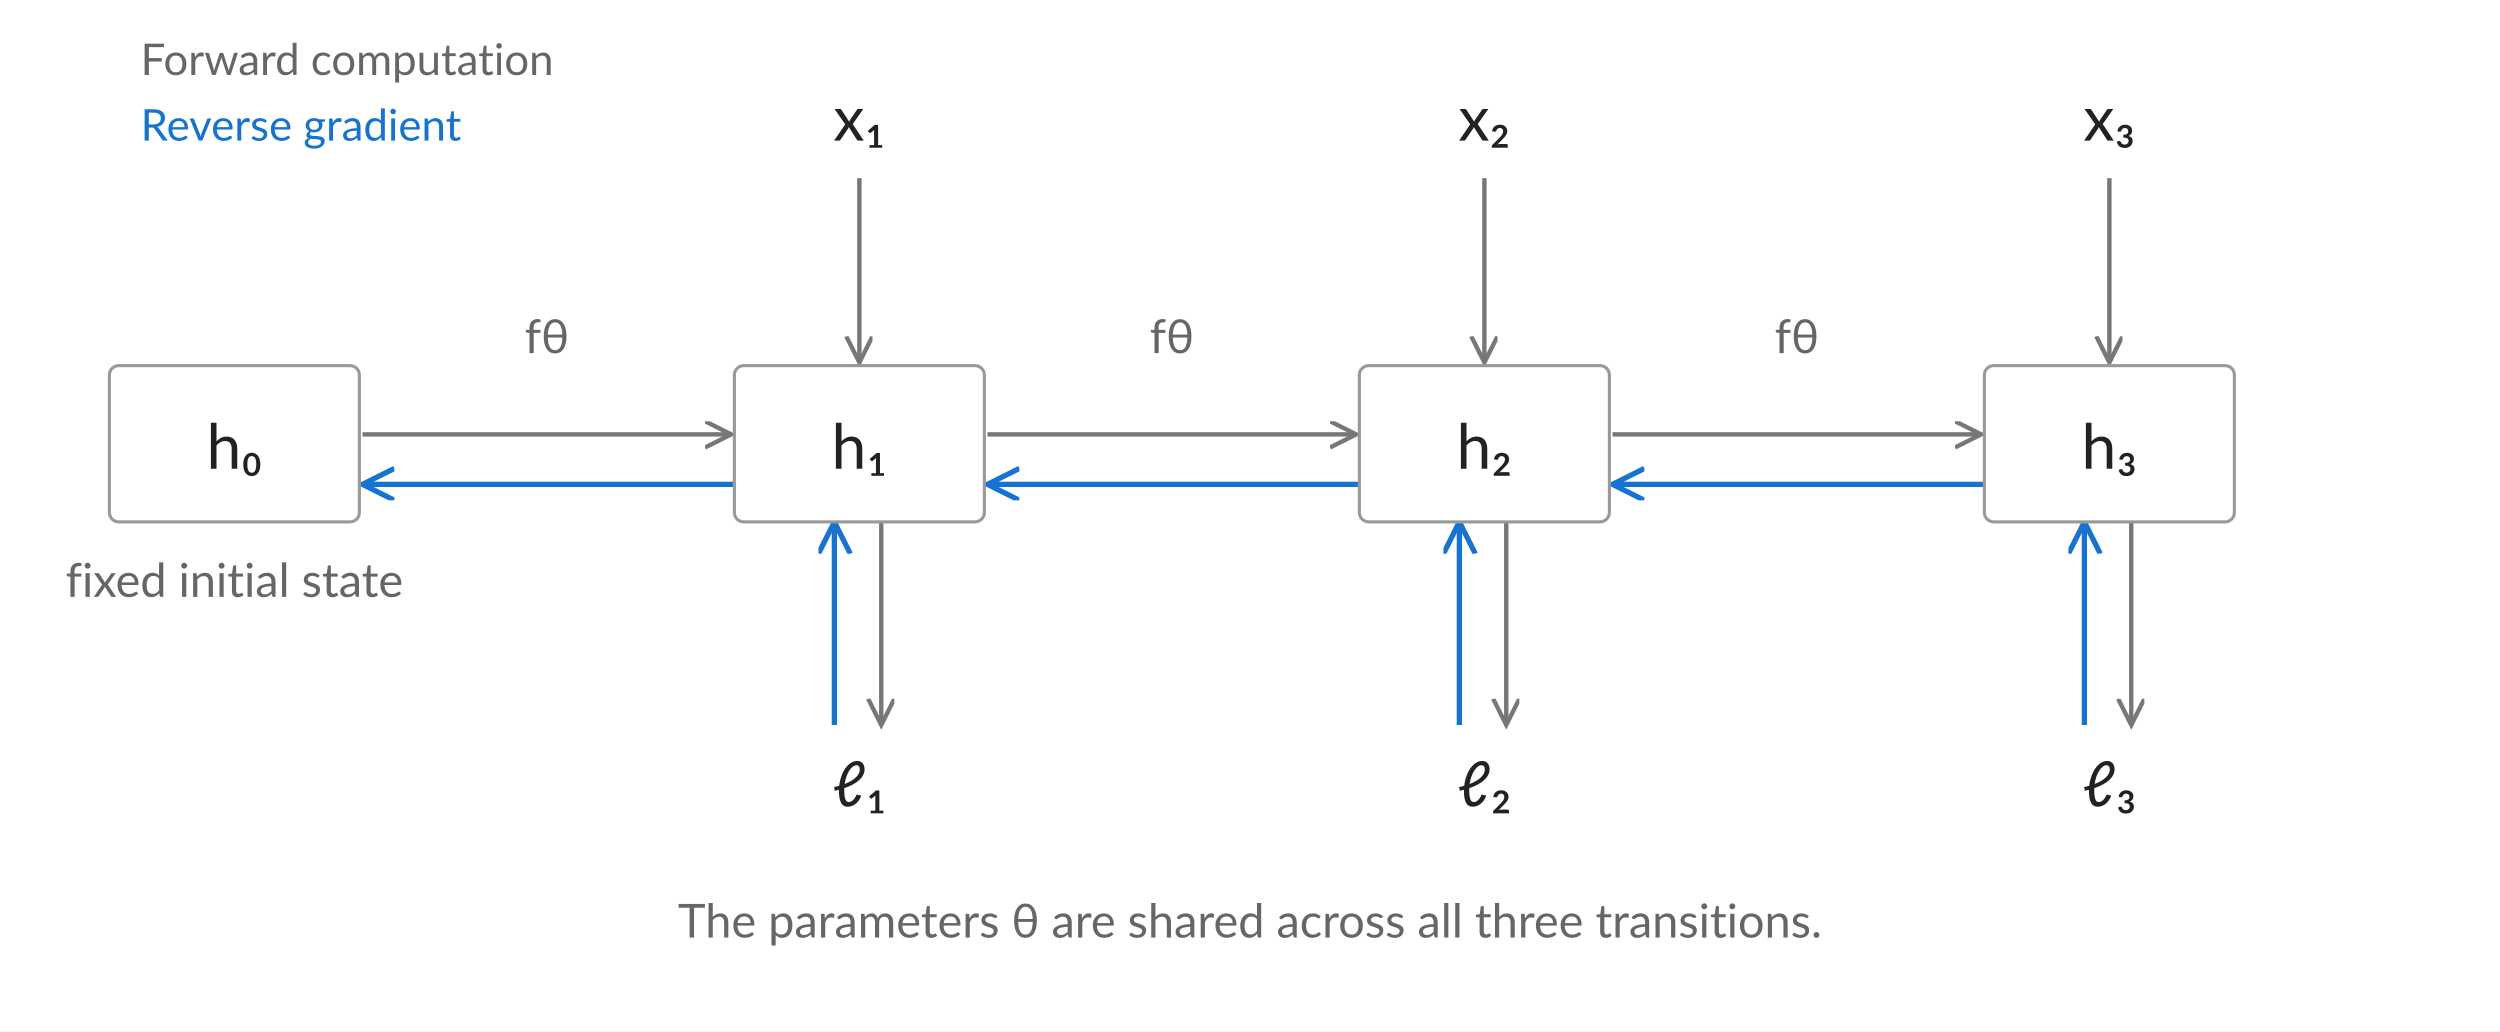
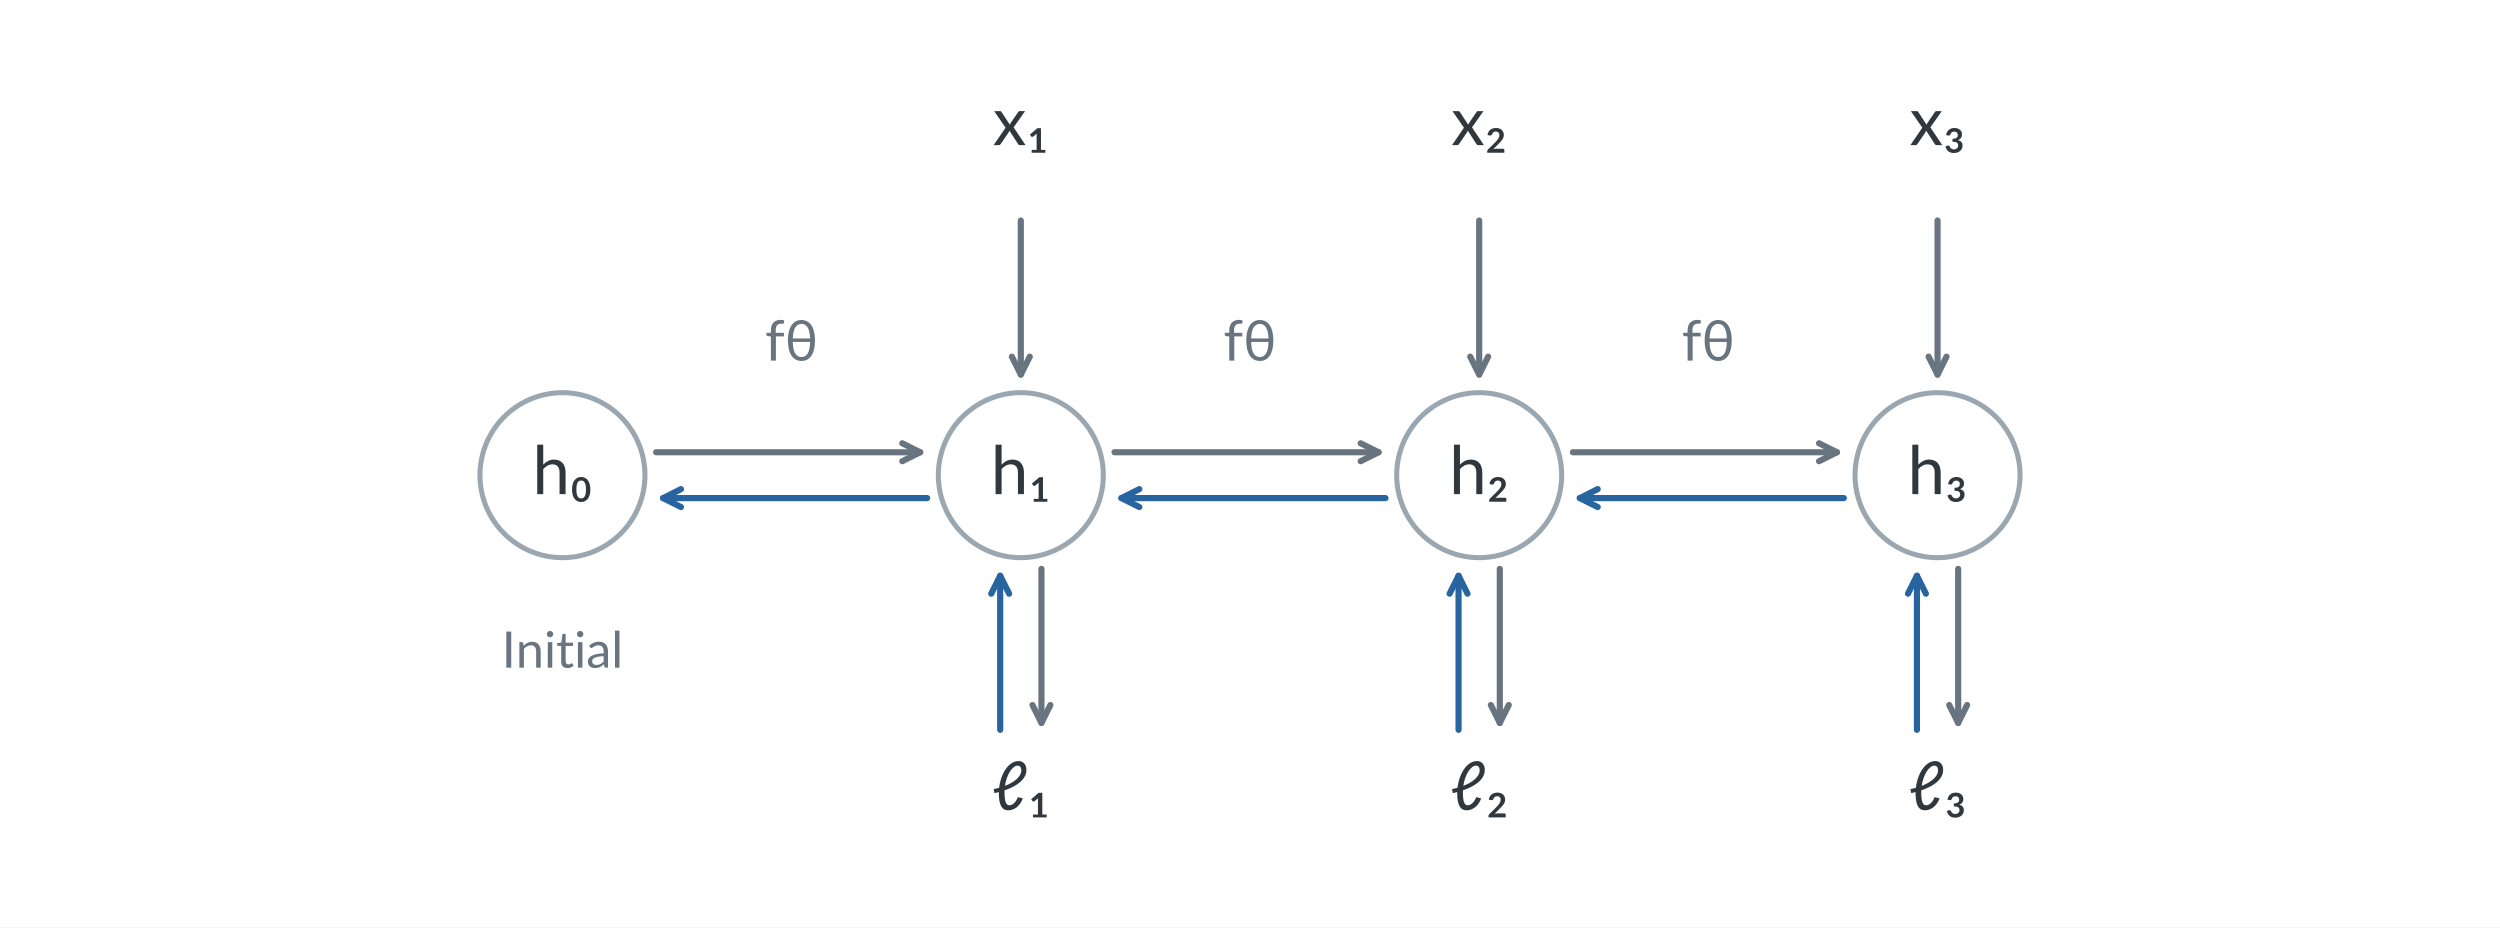
- <svg xmlns="http://www.w3.org/2000/svg" width="800" height="330" viewBox="0 0 800 330" role="img" aria-labelledby="title desc">
+ <svg xmlns="http://www.w3.org/2000/svg" xmlns:xlink="http://www.w3.org/1999/xlink" width="446.4pt" height="165.6pt" viewBox="0 0 446.4 165.6" version="1.1">
  <defs>
-     <marker id="forward" markerWidth="7" markerHeight="7" refX="6" refY="3" orient="auto">
-       <path d="M0 0L6 3L0 6" fill="none" stroke="#777" />
-     </marker>
-     <marker id="backward" markerWidth="7" markerHeight="7" refX="6" refY="3" orient="auto">
-       <path d="M0 0L6 3L0 6" fill="none" stroke="#1772d0" />
-     </marker>
+     <style type="text/css">*{stroke-linejoin: round; stroke-linecap: butt}</style>
  </defs>
-   <rect width="800" height="330" fill="white" />
-   <g fill="none" stroke="#777" stroke-width="1.4" marker-end="url(#forward)">
-     <path d="M116 139H234" />
-     <path d="M316 139H434" />
-     <path d="M516 139H634" />
-     <path d="M275 57V116" />
-     <path d="M475 57V116" />
-     <path d="M675 57V116" />
-     <path d="M282 166V232" />
-     <path d="M482 166V232" />
-     <path d="M682 166V232" />
+   <g id="figure_1">
+     <g id="patch_1">
+       <path d="M 0 165.6 L 446.4 165.6 L 446.4 0 L 0 0 z " style="fill: #ffffff" />
+     </g>
+     <g id="axes_1">
+       <g id="patch_2">
+         <path d="M 100.431 99.578 C 104.338 99.578 108.086 98.026 110.848 95.263 C 113.611 92.501 115.163 88.753 115.163 84.846 C 115.163 80.939 113.611 77.192 110.848 74.429 C 108.086 71.666 104.338 70.114 100.431 70.114 C 96.524 70.114 92.777 71.666 90.014 74.429 C 87.251 77.192 85.699 80.939 85.699 84.846 C 85.699 88.753 87.251 92.501 90.014 95.263 C 92.777 98.026 96.524 99.578 100.431 99.578 z " clip-path="url(#p60bd4ccec6)" style="fill: #ffffff; stroke: #9aa7b1; stroke-width: 0.9; stroke-linejoin: miter" />
+       </g>
+       <g id="patch_3">
+         <path d="M 182.277 99.578 C 186.184 99.578 189.932 98.026 192.694 95.263 C 195.457 92.501 197.009 88.753 197.009 84.846 C 197.009 80.939 195.457 77.192 192.694 74.429 C 189.932 71.666 186.184 70.114 182.277 70.114 C 178.37 70.114 174.622 71.666 171.86 74.429 C 169.097 77.192 167.545 80.939 167.545 84.846 C 167.545 88.753 169.097 92.501 171.86 95.263 C 174.622 98.026 178.37 99.578 182.277 99.578 z " clip-path="url(#p60bd4ccec6)" style="fill: #ffffff; stroke: #9aa7b1; stroke-width: 0.9; stroke-linejoin: miter" />
+       </g>
+       <g id="patch_4">
+         <path d="M 117.162 80.754 Q 141.352 80.754 164.313 80.754 " clip-path="url(#p60bd4ccec6)" style="fill: none; stroke: #687580; stroke-width: 1.1; stroke-linecap: round" />
+         <path d="M 161.113 79.154 L 164.313 80.754 L 161.113 82.354 " clip-path="url(#p60bd4ccec6)" style="fill: none; stroke: #687580; stroke-width: 1.1; stroke-linecap: round" />
+       </g>
+       <g id="patch_5">
+         <path d="M 165.547 88.938 Q 141.356 88.938 118.395 88.938 " clip-path="url(#p60bd4ccec6)" style="fill: none; stroke: #2864a0; stroke-width: 1.1; stroke-linecap: round" />
+         <path d="M 121.595 90.538 L 118.395 88.938 L 121.595 87.338 " clip-path="url(#p60bd4ccec6)" style="fill: none; stroke: #2864a0; stroke-width: 1.1; stroke-linecap: round" />
+       </g>
+       <g id="patch_6">
+         <path d="M 182.277 39.378 Q 182.277 53.746 182.277 66.884 " clip-path="url(#p60bd4ccec6)" style="fill: none; stroke: #687580; stroke-width: 1.1; stroke-linecap: round" />
+         <path d="M 183.877 63.684 L 182.277 66.884 L 180.677 63.684 " clip-path="url(#p60bd4ccec6)" style="fill: none; stroke: #687580; stroke-width: 1.1; stroke-linecap: round" />
+       </g>
+       <g id="patch_7">
+         <path d="M 185.96 101.581 Q 185.96 115.949 185.96 129.087 " clip-path="url(#p60bd4ccec6)" style="fill: none; stroke: #687580; stroke-width: 1.1; stroke-linecap: round" />
+         <path d="M 187.56 125.887 L 185.96 129.087 L 184.36 125.887 " clip-path="url(#p60bd4ccec6)" style="fill: none; stroke: #687580; stroke-width: 1.1; stroke-linecap: round" />
+       </g>
+       <g id="patch_8">
+         <path d="M 178.594 130.315 Q 178.594 115.946 178.594 102.808 " clip-path="url(#p60bd4ccec6)" style="fill: none; stroke: #2864a0; stroke-width: 1.1; stroke-linecap: round" />
+         <path d="M 176.994 106.008 L 178.594 102.808 L 180.194 106.008 " clip-path="url(#p60bd4ccec6)" style="fill: none; stroke: #2864a0; stroke-width: 1.1; stroke-linecap: round" />
+       </g>
+       <g id="patch_9">
+         <path d="M 264.123 99.578 C 268.03 99.578 271.778 98.026 274.54 95.263 C 277.303 92.501 278.855 88.753 278.855 84.846 C 278.855 80.939 277.303 77.192 274.54 74.429 C 271.778 71.666 268.03 70.114 264.123 70.114 C 260.216 70.114 256.468 71.666 253.706 74.429 C 250.943 77.192 249.391 80.939 249.391 84.846 C 249.391 88.753 250.943 92.501 253.706 95.263 C 256.468 98.026 260.216 99.578 264.123 99.578 z " clip-path="url(#p60bd4ccec6)" style="fill: #ffffff; stroke: #9aa7b1; stroke-width: 0.9; stroke-linejoin: miter" />
+       </g>
+       <g id="patch_10">
+         <path d="M 199.008 80.754 Q 223.198 80.754 246.159 80.754 " clip-path="url(#p60bd4ccec6)" style="fill: none; stroke: #687580; stroke-width: 1.1; stroke-linecap: round" />
+         <path d="M 242.959 79.154 L 246.159 80.754 L 242.959 82.354 " clip-path="url(#p60bd4ccec6)" style="fill: none; stroke: #687580; stroke-width: 1.1; stroke-linecap: round" />
+       </g>
+       <g id="patch_11">
+         <path d="M 247.392 88.938 Q 223.202 88.938 200.241 88.938 " clip-path="url(#p60bd4ccec6)" style="fill: none; stroke: #2864a0; stroke-width: 1.1; stroke-linecap: round" />
+         <path d="M 203.441 90.538 L 200.241 88.938 L 203.441 87.338 " clip-path="url(#p60bd4ccec6)" style="fill: none; stroke: #2864a0; stroke-width: 1.1; stroke-linecap: round" />
+       </g>
+       <g id="patch_12">
+         <path d="M 264.123 39.378 Q 264.123 53.746 264.123 66.884 " clip-path="url(#p60bd4ccec6)" style="fill: none; stroke: #687580; stroke-width: 1.1; stroke-linecap: round" />
+         <path d="M 265.723 63.684 L 264.123 66.884 L 262.523 63.684 " clip-path="url(#p60bd4ccec6)" style="fill: none; stroke: #687580; stroke-width: 1.1; stroke-linecap: round" />
+       </g>
+       <g id="patch_13">
+         <path d="M 267.806 101.581 Q 267.806 115.949 267.806 129.087 " clip-path="url(#p60bd4ccec6)" style="fill: none; stroke: #687580; stroke-width: 1.1; stroke-linecap: round" />
+         <path d="M 269.406 125.887 L 267.806 129.087 L 266.206 125.887 " clip-path="url(#p60bd4ccec6)" style="fill: none; stroke: #687580; stroke-width: 1.1; stroke-linecap: round" />
+       </g>
+       <g id="patch_14">
+         <path d="M 260.44 130.315 Q 260.44 115.946 260.44 102.808 " clip-path="url(#p60bd4ccec6)" style="fill: none; stroke: #2864a0; stroke-width: 1.1; stroke-linecap: round" />
+         <path d="M 258.84 106.008 L 260.44 102.808 L 262.04 106.008 " clip-path="url(#p60bd4ccec6)" style="fill: none; stroke: #2864a0; stroke-width: 1.1; stroke-linecap: round" />
+       </g>
+       <g id="patch_15">
+         <path d="M 345.969 99.578 C 349.876 99.578 353.623 98.026 356.386 95.263 C 359.149 92.501 360.701 88.753 360.701 84.846 C 360.701 80.939 359.149 77.192 356.386 74.429 C 353.623 71.666 349.876 70.114 345.969 70.114 C 342.062 70.114 338.314 71.666 335.552 74.429 C 332.789 77.192 331.237 80.939 331.237 84.846 C 331.237 88.753 332.789 92.501 335.552 95.263 C 338.314 98.026 342.062 99.578 345.969 99.578 z " clip-path="url(#p60bd4ccec6)" style="fill: #ffffff; stroke: #9aa7b1; stroke-width: 0.9; stroke-linejoin: miter" />
+       </g>
+       <g id="patch_16">
+         <path d="M 280.853 80.754 Q 305.044 80.754 328.005 80.754 " clip-path="url(#p60bd4ccec6)" style="fill: none; stroke: #687580; stroke-width: 1.1; stroke-linecap: round" />
+         <path d="M 324.805 79.154 L 328.005 80.754 L 324.805 82.354 " clip-path="url(#p60bd4ccec6)" style="fill: none; stroke: #687580; stroke-width: 1.1; stroke-linecap: round" />
+       </g>
+       <g id="patch_17">
+         <path d="M 329.238 88.938 Q 305.048 88.938 282.087 88.938 " clip-path="url(#p60bd4ccec6)" style="fill: none; stroke: #2864a0; stroke-width: 1.1; stroke-linecap: round" />
+         <path d="M 285.287 90.538 L 282.087 88.938 L 285.287 87.338 " clip-path="url(#p60bd4ccec6)" style="fill: none; stroke: #2864a0; stroke-width: 1.1; stroke-linecap: round" />
+       </g>
+       <g id="patch_18">
+         <path d="M 345.969 39.378 Q 345.969 53.746 345.969 66.884 " clip-path="url(#p60bd4ccec6)" style="fill: none; stroke: #687580; stroke-width: 1.1; stroke-linecap: round" />
+         <path d="M 347.569 63.684 L 345.969 66.884 L 344.369 63.684 " clip-path="url(#p60bd4ccec6)" style="fill: none; stroke: #687580; stroke-width: 1.1; stroke-linecap: round" />
+       </g>
+       <g id="patch_19">
+         <path d="M 349.652 101.581 Q 349.652 115.949 349.652 129.087 " clip-path="url(#p60bd4ccec6)" style="fill: none; stroke: #687580; stroke-width: 1.1; stroke-linecap: round" />
+         <path d="M 351.252 125.887 L 349.652 129.087 L 348.052 125.887 " clip-path="url(#p60bd4ccec6)" style="fill: none; stroke: #687580; stroke-width: 1.1; stroke-linecap: round" />
+       </g>
+       <g id="patch_20">
+         <path d="M 342.286 130.315 Q 342.286 115.946 342.286 102.808 " clip-path="url(#p60bd4ccec6)" style="fill: none; stroke: #2864a0; stroke-width: 1.1; stroke-linecap: round" />
+         <path d="M 340.686 106.008 L 342.286 102.808 L 343.886 106.008 " clip-path="url(#p60bd4ccec6)" style="fill: none; stroke: #2864a0; stroke-width: 1.1; stroke-linecap: round" />
+       </g>
+       <g id="text_1">
+         <g style="fill: #30383e" transform="translate(95.07895 88.23615) scale(0.12 -0.12)">
+           <defs>
+             <path id="Lato-Regular-68" d="M 1024 2810 Q 1232 3030 1485 3161 Q 1738 3293 2067 3293 Q 2333 3293 2536 3205 Q 2739 3117 2875 2955 Q 3011 2794 3081 2566 Q 3152 2339 3152 2064 L 3152 0 L 2579 0 L 2579 2064 Q 2579 2432 2411 2635 Q 2243 2838 1901 2838 Q 1648 2838 1429 2716 Q 1210 2595 1024 2387 L 1024 0 L 451 0 L 451 4714 L 1024 4714 L 1024 2810 z " transform="scale(0.015625)" />
+             <path id="Lato-Regular-2080" d="M 1942 442 Q 1942 135 1873 -89 Q 1805 -313 1686 -459 Q 1568 -605 1406 -677 Q 1245 -749 1062 -749 Q 880 -749 721 -677 Q 563 -605 446 -459 Q 330 -313 262 -89 Q 195 135 195 442 Q 195 749 262 974 Q 330 1200 446 1345 Q 563 1491 721 1563 Q 880 1635 1062 1635 Q 1245 1635 1406 1563 Q 1568 1491 1686 1345 Q 1805 1200 1873 974 Q 1942 749 1942 442 z M 1523 442 Q 1523 695 1488 859 Q 1453 1024 1390 1121 Q 1328 1219 1245 1257 Q 1162 1296 1062 1296 Q 963 1296 880 1257 Q 797 1219 737 1121 Q 678 1024 644 859 Q 611 695 611 442 Q 611 192 648 27 Q 685 -137 745 -235 Q 806 -333 888 -371 Q 970 -409 1062 -409 Q 1155 -409 1240 -371 Q 1325 -333 1387 -235 Q 1450 -137 1486 27 Q 1523 192 1523 442 z " transform="scale(0.015625)" />
+           </defs>
+           <use xlink:href="#Lato-Regular-68" />
+           <use xlink:href="#Lato-Regular-2080" transform="translate(55.8 0)" />
+         </g>
+       </g>
+       <g id="text_2">
+         <g style="fill: #30383e" transform="translate(176.9249 88.23615) scale(0.12 -0.12)">
+           <defs>
+             <path id="Lato-Regular-2081" d="M 1811 -451 L 1811 -723 L 509 -723 L 509 -451 L 979 -451 L 979 957 L 995 1098 L 650 813 Q 621 791 593 786 Q 566 781 540 786 Q 515 791 494 803 Q 474 816 464 829 L 339 1008 L 1050 1616 L 1395 1616 L 1395 -451 L 1811 -451 z " transform="scale(0.015625)" />
+           </defs>
+           <use xlink:href="#Lato-Regular-68" />
+           <use xlink:href="#Lato-Regular-2081" transform="translate(55.8 0)" />
+         </g>
+       </g>
+       <g id="text_3">
+         <g style="fill: #687580" transform="translate(136.6166 64.38467) scale(0.1 -0.1)">
+           <defs>
+             <path id="Lato-Regular-66" d="M 662 0 L 662 2755 L 304 2797 Q 237 2813 193 2846 Q 150 2880 150 2944 L 150 3178 L 662 3178 L 662 3491 Q 662 3770 740 3986 Q 819 4202 964 4350 Q 1110 4499 1315 4576 Q 1520 4653 1776 4653 Q 1994 4653 2176 4589 L 2163 4304 Q 2157 4227 2078 4220 Q 2000 4214 1869 4214 Q 1722 4214 1602 4176 Q 1482 4138 1395 4051 Q 1309 3965 1262 3824 Q 1216 3683 1216 3475 L 1216 3178 L 2150 3178 L 2150 2765 L 1235 2765 L 1235 0 L 662 0 z " transform="scale(0.015625)" />
+             <path id="Lato-Regular-3b8" d="M 922 2131 Q 941 1248 1195 825 Q 1450 403 1914 403 Q 2374 403 2628 825 Q 2883 1248 2902 2131 L 922 2131 z M 2902 2528 Q 2870 3376 2617 3784 Q 2365 4192 1914 4192 Q 1459 4192 1206 3784 Q 954 3376 922 2528 L 2902 2528 z M 1914 4637 Q 2269 4637 2555 4485 Q 2842 4333 3043 4038 Q 3245 3744 3352 3305 Q 3459 2867 3459 2298 Q 3459 1722 3352 1285 Q 3245 848 3043 552 Q 2842 256 2555 105 Q 2269 -45 1914 -45 Q 1555 -45 1268 105 Q 982 256 780 552 Q 579 848 470 1285 Q 362 1722 362 2298 Q 362 2867 470 3305 Q 579 3744 780 4038 Q 982 4333 1268 4485 Q 1555 4637 1914 4637 z " transform="scale(0.015625)" />
+           </defs>
+           <use xlink:href="#Lato-Regular-66" />
+           <use xlink:href="#Lato-Regular-3b8" transform="translate(35.05 0)" />
+         </g>
+       </g>
+       <g id="text_4">
+         <g style="fill: #30383e" transform="translate(177.2849 25.91709) scale(0.12 -0.12)">
+           <defs>
+             <path id="Lato-Regular-78" d="M 3114 0 L 2566 0 Q 2496 0 2456 37 Q 2416 74 2390 118 L 1574 1389 Q 1562 1344 1547 1301 Q 1533 1258 1507 1222 L 752 118 Q 720 74 683 37 Q 646 0 582 0 L 74 0 L 1210 1664 L 118 3242 L 666 3242 Q 736 3242 768 3219 Q 800 3197 826 3155 L 1622 1939 Q 1648 2032 1702 2118 L 2400 3142 Q 2429 3187 2462 3214 Q 2496 3242 2544 3242 L 3069 3242 L 1978 1693 L 3114 0 z " transform="scale(0.015625)" />
+           </defs>
+           <use xlink:href="#Lato-Regular-78" />
+           <use xlink:href="#Lato-Regular-2081" transform="translate(49.8 0)" />
+         </g>
+       </g>
+       <g id="text_5">
+         <g style="fill: #30383e" transform="translate(177.0477 144.5937) scale(0.12 -0.12)">
+           <defs>
+             <path id="Lato-Regular-2113" d="M 2490 4202 Q 2298 4202 2107 4051 Q 1917 3901 1752 3641 Q 1587 3382 1462 3032 Q 1338 2682 1280 2278 Q 1626 2413 1910 2577 Q 2195 2742 2401 2931 Q 2608 3120 2721 3329 Q 2835 3539 2835 3760 Q 2835 3974 2742 4088 Q 2650 4202 2490 4202 z M 205 1971 Q 339 1997 468 2027 Q 598 2058 723 2093 Q 762 2432 848 2752 Q 934 3072 1060 3355 Q 1187 3638 1348 3873 Q 1510 4109 1704 4280 Q 1898 4451 2115 4545 Q 2333 4640 2570 4640 Q 2762 4640 2904 4571 Q 3046 4502 3139 4387 Q 3232 4272 3277 4117 Q 3322 3962 3322 3789 Q 3322 3472 3173 3189 Q 3024 2906 2752 2662 Q 2480 2419 2096 2214 Q 1712 2010 1242 1850 Q 1238 1805 1238 1763 Q 1238 1722 1238 1677 Q 1238 1318 1268 1078 Q 1299 838 1358 694 Q 1418 550 1504 489 Q 1590 429 1706 429 Q 1821 429 1934 483 Q 2048 538 2152 638 Q 2256 739 2347 881 Q 2438 1024 2512 1203 L 2979 1088 Q 2902 854 2766 646 Q 2630 438 2451 283 Q 2272 128 2053 38 Q 1834 -51 1590 -51 Q 1382 -51 1216 33 Q 1050 118 934 312 Q 819 506 756 819 Q 694 1133 694 1587 L 694 1686 Q 592 1658 488 1634 Q 384 1610 275 1584 L 205 1971 z " transform="scale(0.015625)" />
+           </defs>
+           <use xlink:href="#Lato-Regular-2113" />
+           <use xlink:href="#Lato-Regular-2081" transform="translate(53.75 0)" />
+         </g>
+       </g>
+       <g id="text_6">
+         <g style="fill: #30383e" transform="translate(258.7708 88.23615) scale(0.12 -0.12)">
+           <defs>
+             <path id="Lato-Regular-2082" d="M 1734 -342 Q 1798 -342 1835 -377 Q 1872 -413 1872 -477 L 1872 -723 L 237 -723 L 237 -585 Q 237 -544 254 -499 Q 272 -454 310 -416 L 1018 285 Q 1178 445 1288 614 Q 1398 784 1398 957 Q 1398 1120 1302 1208 Q 1206 1296 1066 1296 Q 915 1296 825 1219 Q 736 1143 691 1008 Q 659 951 617 928 Q 576 906 493 919 L 266 957 Q 314 1296 534 1465 Q 755 1635 1085 1635 Q 1251 1635 1387 1587 Q 1523 1539 1619 1453 Q 1715 1367 1768 1243 Q 1821 1120 1821 970 Q 1821 842 1781 731 Q 1741 621 1673 522 Q 1606 423 1520 330 Q 1434 237 1338 141 L 816 -387 Q 893 -368 968 -355 Q 1043 -342 1110 -342 L 1734 -342 z " transform="scale(0.015625)" />
+           </defs>
+           <use xlink:href="#Lato-Regular-68" />
+           <use xlink:href="#Lato-Regular-2082" transform="translate(55.8 0)" />
+         </g>
+       </g>
+       <g id="text_7">
+         <g style="fill: #687580" transform="translate(218.4625 64.38467) scale(0.1 -0.1)">
+           <use xlink:href="#Lato-Regular-66" />
+           <use xlink:href="#Lato-Regular-3b8" transform="translate(35.05 0)" />
+         </g>
+       </g>
+       <g id="text_8">
+         <g style="fill: #30383e" transform="translate(259.1308 25.91709) scale(0.12 -0.12)">
+           <use xlink:href="#Lato-Regular-78" />
+           <use xlink:href="#Lato-Regular-2082" transform="translate(49.8 0)" />
+         </g>
+       </g>
+       <g id="text_9">
+         <g style="fill: #30383e" transform="translate(258.8936 144.5937) scale(0.12 -0.12)">
+           <use xlink:href="#Lato-Regular-2113" />
+           <use xlink:href="#Lato-Regular-2082" transform="translate(53.75 0)" />
+         </g>
+       </g>
+       <g id="text_10">
+         <g style="fill: #30383e" transform="translate(340.6167 88.23615) scale(0.12 -0.12)">
+           <defs>
+             <path id="Lato-Regular-2083" d="M 291 957 Q 314 1127 384 1253 Q 455 1379 559 1464 Q 663 1549 797 1592 Q 931 1635 1088 1635 Q 1251 1635 1382 1589 Q 1514 1543 1608 1461 Q 1703 1379 1754 1270 Q 1805 1162 1805 1034 Q 1805 624 1427 480 Q 1856 362 1856 -29 Q 1856 -205 1789 -339 Q 1722 -473 1611 -564 Q 1501 -656 1355 -702 Q 1210 -749 1056 -749 Q 874 -749 739 -709 Q 605 -669 507 -590 Q 410 -512 341 -396 Q 272 -281 224 -131 L 400 -54 Q 471 -25 533 -39 Q 595 -54 621 -109 Q 637 -141 662 -190 Q 688 -240 734 -288 Q 781 -336 853 -369 Q 925 -403 1034 -403 Q 1133 -403 1208 -371 Q 1283 -339 1334 -289 Q 1386 -240 1411 -176 Q 1437 -112 1437 -45 Q 1437 51 1410 120 Q 1383 189 1320 234 Q 1258 279 1154 301 Q 1050 323 899 323 L 899 602 Q 1178 605 1291 701 Q 1405 797 1405 963 Q 1405 1123 1312 1206 Q 1219 1290 1066 1290 Q 912 1290 821 1214 Q 730 1139 691 1011 Q 659 947 624 926 Q 589 906 506 919 L 291 957 z " transform="scale(0.015625)" />
+           </defs>
+           <use xlink:href="#Lato-Regular-68" />
+           <use xlink:href="#Lato-Regular-2083" transform="translate(55.8 0)" />
+         </g>
+       </g>
+       <g id="text_11">
+         <g style="fill: #687580" transform="translate(300.3084 64.38467) scale(0.1 -0.1)">
+           <use xlink:href="#Lato-Regular-66" />
+           <use xlink:href="#Lato-Regular-3b8" transform="translate(35.05 0)" />
+         </g>
+       </g>
+       <g id="text_12">
+         <g style="fill: #30383e" transform="translate(340.9767 25.91709) scale(0.12 -0.12)">
+           <use xlink:href="#Lato-Regular-78" />
+           <use xlink:href="#Lato-Regular-2083" transform="translate(49.8 0)" />
+         </g>
+       </g>
+       <g id="text_13">
+         <g style="fill: #30383e" transform="translate(340.7395 144.5937) scale(0.12 -0.12)">
+           <use xlink:href="#Lato-Regular-2113" />
+           <use xlink:href="#Lato-Regular-2083" transform="translate(53.75 0)" />
+         </g>
+       </g>
+       <g id="text_14">
+         <g style="fill: #687580" transform="translate(89.58895 119.2214) scale(0.09 -0.09)">
+           <defs>
+             <path id="Lato-Regular-49" d="M 1206 0 L 586 0 L 586 4586 L 1206 4586 L 1206 0 z " transform="scale(0.015625)" />
+             <path id="Lato-Regular-6e" d="M 989 2771 Q 1094 2890 1212 2986 Q 1331 3082 1464 3150 Q 1597 3219 1745 3256 Q 1894 3293 2067 3293 Q 2333 3293 2536 3205 Q 2739 3117 2875 2955 Q 3011 2794 3081 2566 Q 3152 2339 3152 2064 L 3152 0 L 2579 0 L 2579 2064 Q 2579 2432 2411 2635 Q 2243 2838 1901 2838 Q 1648 2838 1429 2716 Q 1210 2595 1024 2387 L 1024 0 L 451 0 L 451 3242 L 794 3242 Q 915 3242 944 3123 L 989 2771 z " transform="scale(0.015625)" />
+             <path id="Lato-Regular-69" d="M 1053 3242 L 1053 0 L 483 0 L 483 3242 L 1053 3242 z M 1174 4259 Q 1174 4176 1140 4104 Q 1107 4032 1051 3976 Q 995 3920 920 3888 Q 845 3856 762 3856 Q 678 3856 606 3888 Q 534 3920 480 3976 Q 426 4032 394 4104 Q 362 4176 362 4259 Q 362 4342 394 4417 Q 426 4493 480 4549 Q 534 4605 606 4637 Q 678 4669 762 4669 Q 845 4669 920 4637 Q 995 4605 1051 4549 Q 1107 4493 1140 4417 Q 1174 4342 1174 4259 z " transform="scale(0.015625)" />
+             <path id="Lato-Regular-74" d="M 1446 -51 Q 1062 -51 856 163 Q 650 378 650 781 L 650 2765 L 259 2765 Q 208 2765 173 2795 Q 138 2826 138 2890 L 138 3117 L 669 3184 L 800 4186 Q 810 4234 843 4264 Q 877 4294 931 4294 L 1219 4294 L 1219 3178 L 2157 3178 L 2157 2765 L 1219 2765 L 1219 819 Q 1219 614 1318 515 Q 1418 416 1574 416 Q 1664 416 1729 440 Q 1795 464 1843 493 Q 1891 522 1924 546 Q 1958 570 1984 570 Q 2029 570 2064 515 L 2230 243 Q 2083 106 1875 27 Q 1667 -51 1446 -51 z " transform="scale(0.015625)" />
+             <path id="Lato-Regular-61" d="M 2208 1459 Q 1814 1446 1537 1396 Q 1261 1347 1086 1267 Q 912 1187 833 1078 Q 755 970 755 835 Q 755 707 796 614 Q 838 522 910 462 Q 982 403 1080 376 Q 1178 349 1290 349 Q 1440 349 1565 379 Q 1690 410 1800 467 Q 1910 525 2011 605 Q 2112 685 2208 787 L 2208 1459 z M 368 2784 Q 637 3043 947 3171 Q 1258 3299 1635 3299 Q 1907 3299 2118 3209 Q 2330 3120 2474 2960 Q 2618 2800 2691 2573 Q 2765 2346 2765 2074 L 2765 0 L 2512 0 Q 2429 0 2384 27 Q 2339 54 2314 134 L 2250 442 Q 2122 323 2000 232 Q 1878 141 1744 78 Q 1610 16 1458 -17 Q 1306 -51 1120 -51 Q 931 -51 764 1 Q 598 54 475 160 Q 352 266 280 427 Q 208 589 208 810 Q 208 1002 313 1179 Q 419 1357 656 1494 Q 893 1632 1273 1720 Q 1654 1808 2208 1821 L 2208 2074 Q 2208 2451 2045 2644 Q 1882 2838 1568 2838 Q 1357 2838 1214 2785 Q 1072 2733 968 2667 Q 864 2602 789 2549 Q 714 2496 640 2496 Q 582 2496 540 2526 Q 499 2557 470 2602 L 368 2784 z " transform="scale(0.015625)" />
+             <path id="Lato-Regular-6c" d="M 1040 4714 L 1040 0 L 470 0 L 470 4714 L 1040 4714 z " transform="scale(0.015625)" />
+           </defs>
+           <use xlink:href="#Lato-Regular-49" />
+           <use xlink:href="#Lato-Regular-6e" transform="translate(28 0)" />
+           <use xlink:href="#Lato-Regular-69" transform="translate(83.8 0)" />
+           <use xlink:href="#Lato-Regular-74" transform="translate(107.8 0)" />
+           <use xlink:href="#Lato-Regular-69" transform="translate(143.65 0)" />
+           <use xlink:href="#Lato-Regular-61" transform="translate(167.65 0)" />
+           <use xlink:href="#Lato-Regular-6c" transform="translate(217.35 0)" />
+         </g>
+       </g>
+     </g>
  </g>
-   <g fill="none" stroke="#1772d0" stroke-width="1.7" marker-end="url(#backward)">
-     <path d="M235 155H116" />
-     <path d="M435 155H316" />
-     <path d="M635 155H516" />
-     <path d="M267 232V167" />
-     <path d="M467 232V167" />
-     <path d="M667 232V167" />
-   </g>
-   <g fill="#fff" stroke="#999" stroke-width="1">
-     <rect x="35" y="117" width="80" height="50" rx="3" />
-     <rect x="235" y="117" width="80" height="50" rx="3" />
-     <rect x="435" y="117" width="80" height="50" rx="3" />
-     <rect x="635" y="117" width="80" height="50" rx="3" />
-   </g>
-   <g font-family="Lato, Arial, sans-serif" text-anchor="middle" fill="#222" font-size="20">
-     <text x="75" y="150">h₀</text>
-     <text x="275" y="150">h₁</text>
-     <text x="475" y="150">h₂</text>
-     <text x="675" y="150">h₃</text>
-     <text x="275" y="45">x₁</text>
-     <text x="475" y="45">x₂</text>
-     <text x="675" y="45">x₃</text>
-     <text x="275" y="258">ℓ₁</text>
-     <text x="475" y="258">ℓ₂</text>
-     <text x="675" y="258">ℓ₃</text>
-   </g>
-   <g font-family="Lato, Arial, sans-serif" text-anchor="middle" fill="#666" font-size="15">
-     <text x="175" y="113">fθ</text>
-     <text x="375" y="113">fθ</text>
-     <text x="575" y="113">fθ</text>
-     <text x="75" y="191">fixed initial state</text>
-     <text x="400" y="300">The parameters θ are shared across all three transitions.</text>
-   </g>
-   <g font-family="Lato, Arial, sans-serif" font-size="14">
-     <text x="45" y="24" fill="#666">Forward computation</text>
-     <text x="45" y="45" fill="#1772d0">Reverse gradient</text>
-   </g>
+   <defs>
+     <clipPath id="p60bd4ccec6">
+       <rect x="67.693" y="3" width="311.014" height="159.6" />
+     </clipPath>
+   </defs>
</svg>
